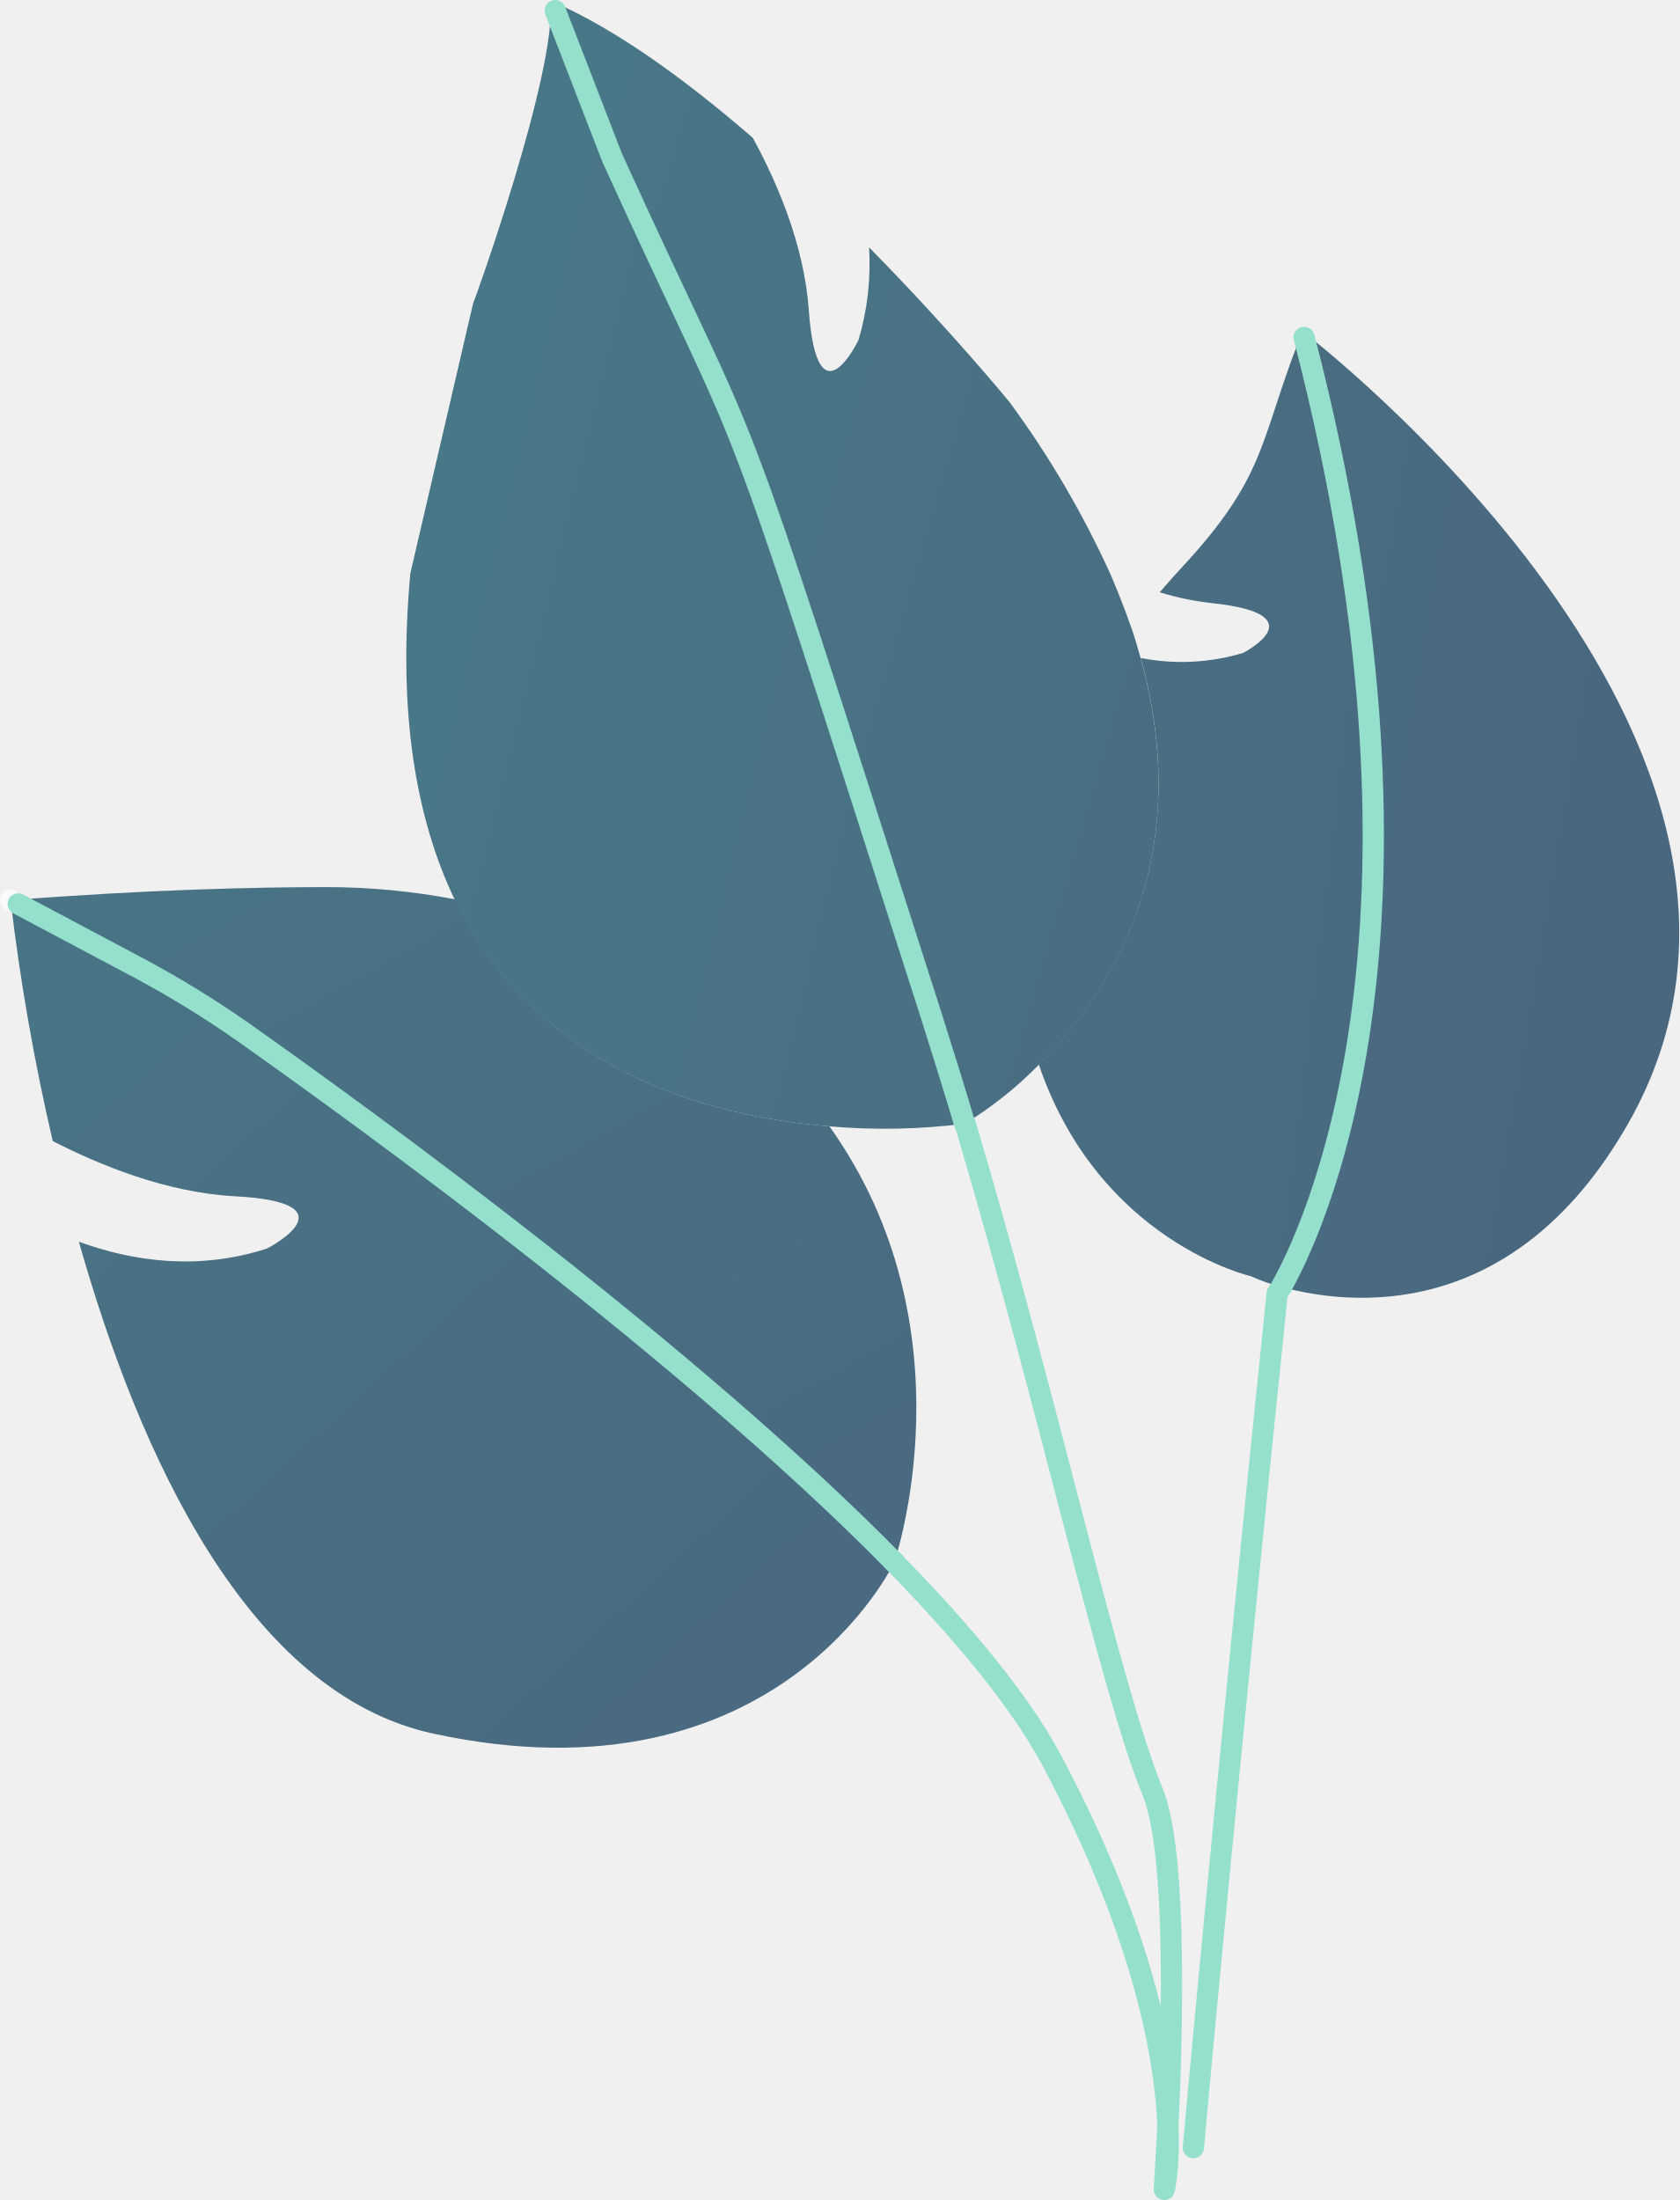
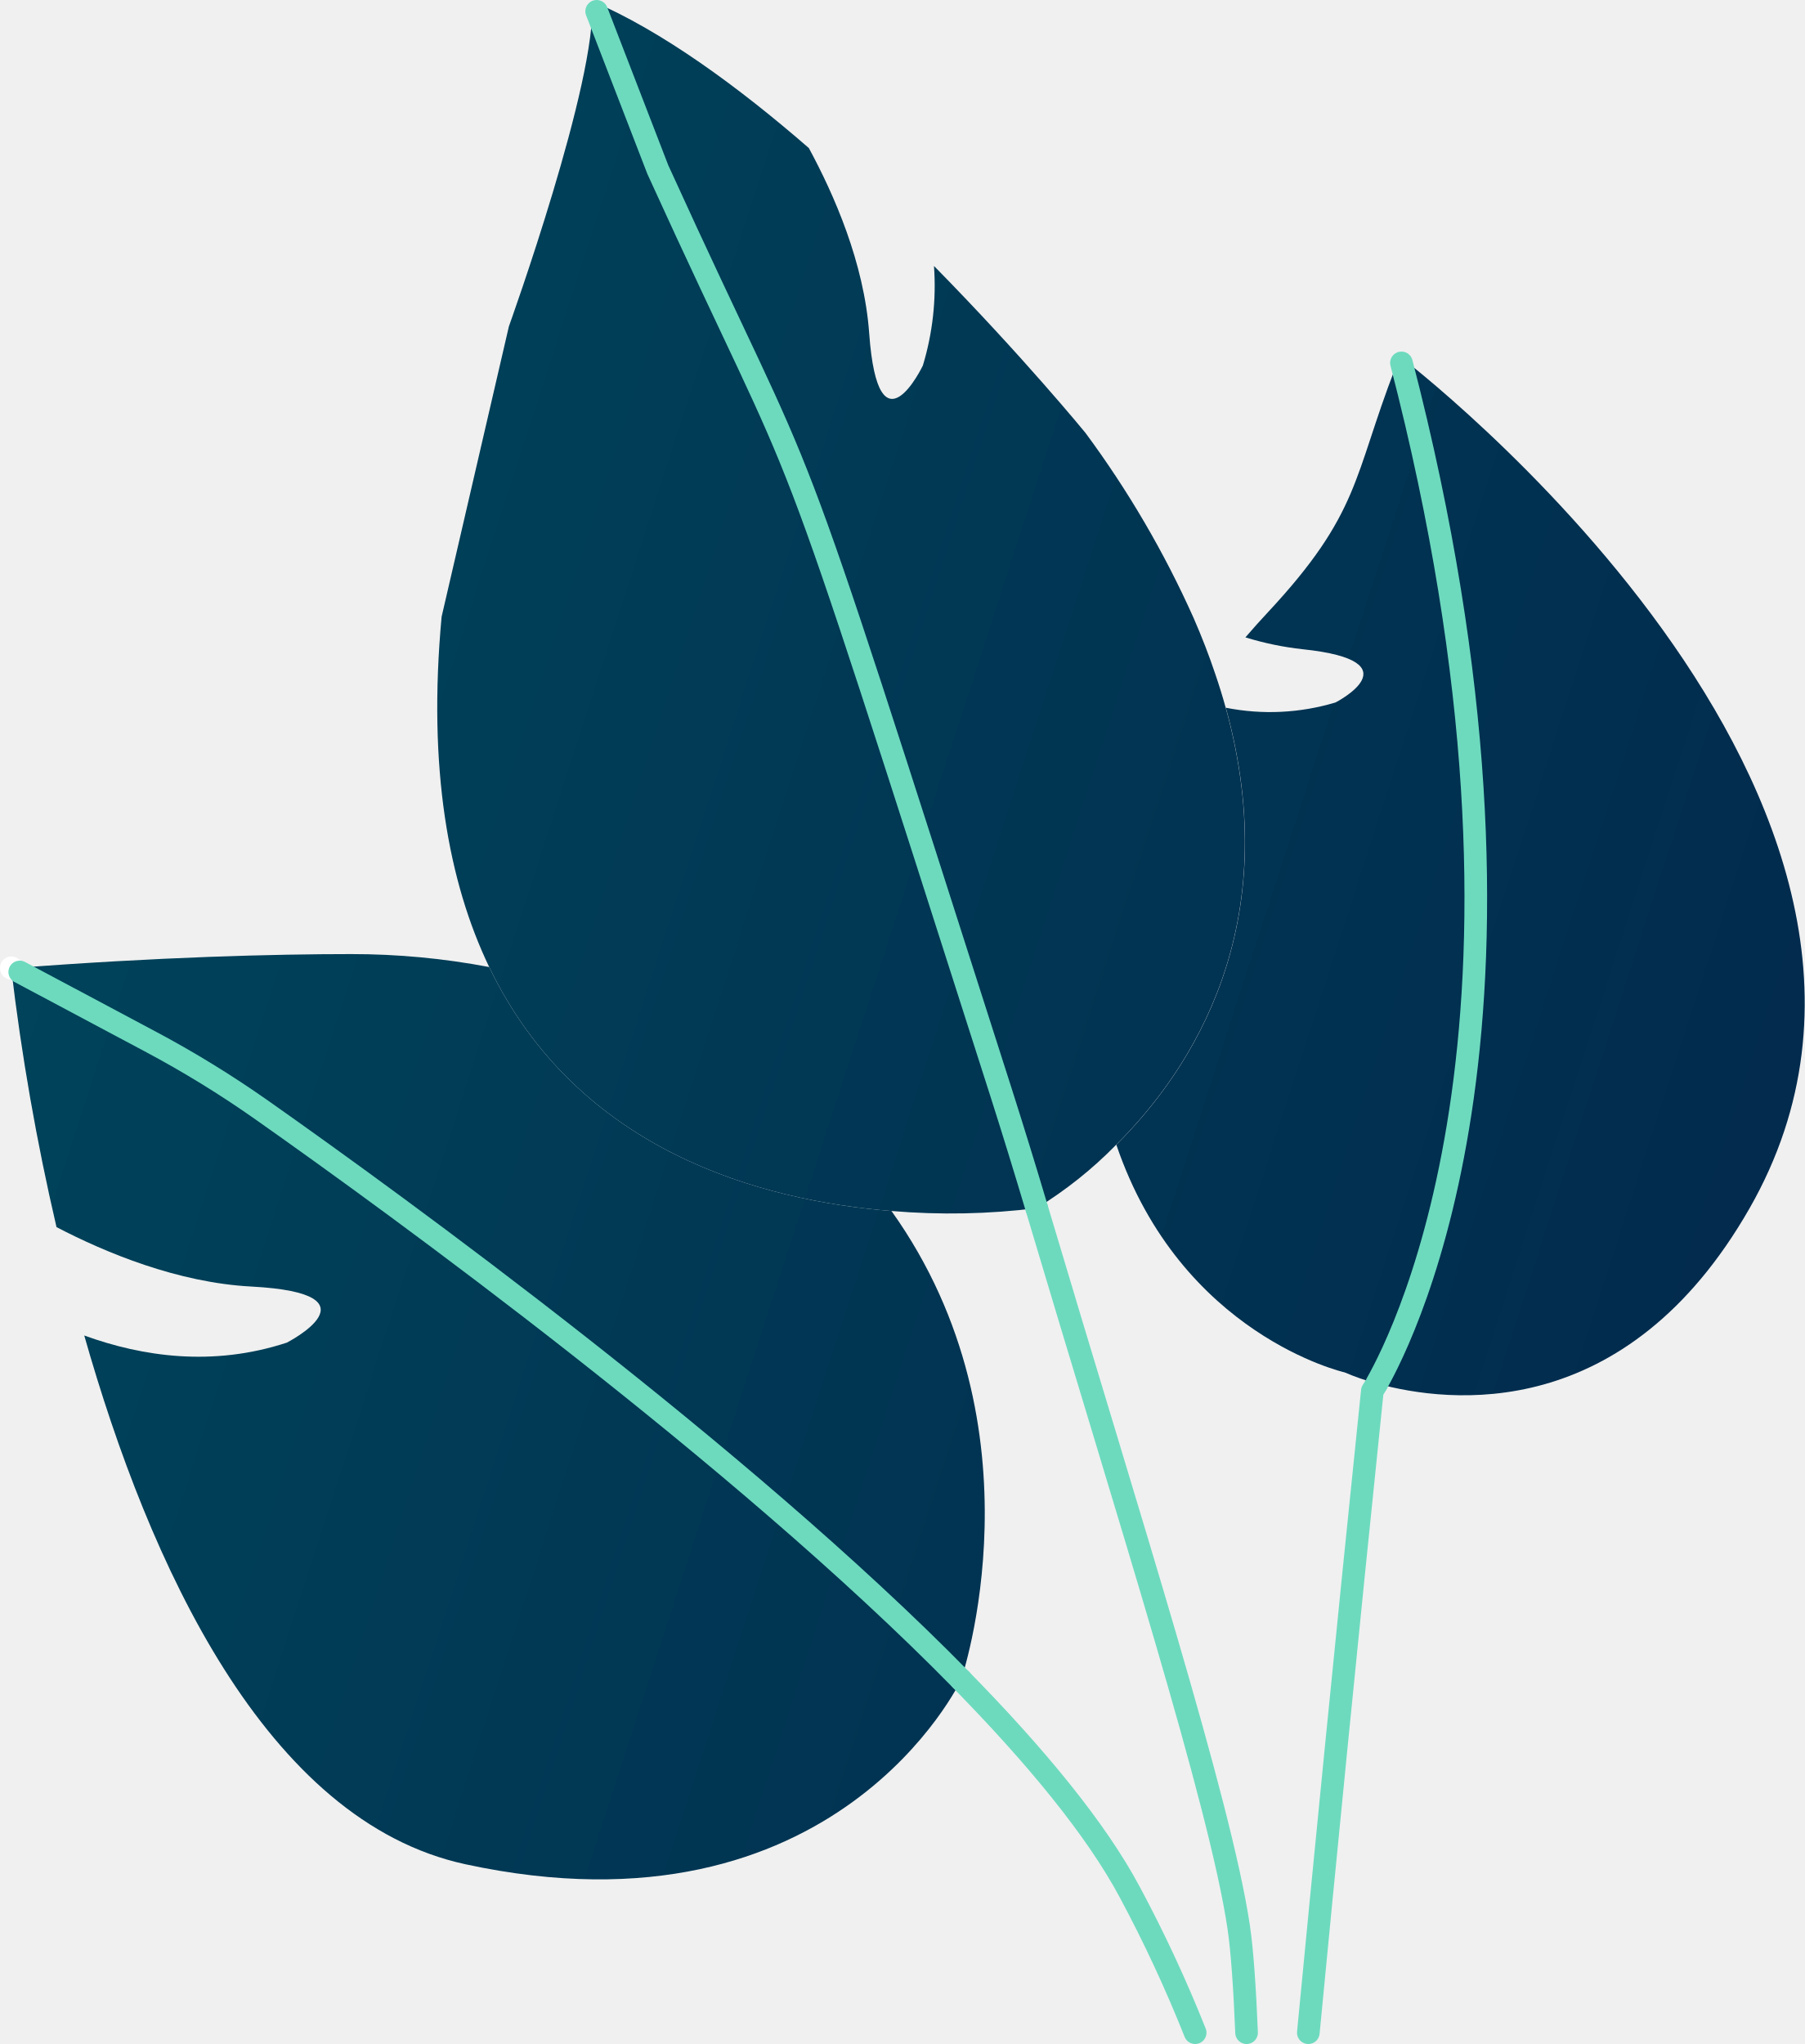
- <svg xmlns="http://www.w3.org/2000/svg" xmlns:xlink="http://www.w3.org/1999/xlink" viewBox="0 0 395.104 517.662">
+ <svg xmlns="http://www.w3.org/2000/svg" xmlns:xlink="http://www.w3.org/1999/xlink" viewBox="0 0 398.67 451.44">
  <defs>
-     <style>
-       .cls-1 {
-         opacity: 0.699;
-       }
- 
-       .cls-2 {
-         fill: none;
-         stroke: #6ddabe;
-       }
- 
-       .cls-2, .cls-4 {
-         stroke-linecap: round;
-         stroke-linejoin: round;
-         stroke-miterlimit: 10;
-         stroke-width: 5px;
-       }
- 
-       .cls-3 {
-         fill: url(#linear-gradient);
-       }
- 
-       .cls-4 {
-         fill: #003d57;
-         stroke: #fff;
-       }
- 
-       .cls-5 {
-         fill: url(#linear-gradient-2);
-       }
- 
-       .cls-6 {
-         fill: url(#linear-gradient-3);
-       }
- 
-       .cls-7 {
-         fill: url(#linear-gradient-4);
-       }
- 
-       .cls-8 {
-         fill: url(#linear-gradient-5);
-       }
- 
-       .cls-9 {
-         fill: url(#linear-gradient-6);
-       }
-     </style>
-     <linearGradient id="linear-gradient" x1="-0.147" y1="-0.332" x2="1.503" y2="1.388" gradientUnits="objectBoundingBox">
+     <style>.cls-1{fill:none;stroke:#6ddabe;}.cls-1,.cls-3{stroke-linecap:round;stroke-linejoin:round;stroke-width:5px;}.cls-2{fill:url(#Dégradé_sans_nom_26);}.cls-3{fill:#003d57;stroke:#fff;}.cls-4{fill:url(#Dégradé_sans_nom_26-2);}.cls-5{fill:url(#Dégradé_sans_nom_26-3);}.cls-6{fill:url(#Dégradé_sans_nom_26-4);}.cls-7{fill:url(#Dégradé_sans_nom_26-5);}.cls-8{fill:url(#Dégradé_sans_nom_26-6);}</style>
+     <linearGradient id="Dégradé_sans_nom_26" x1="-278.13" y1="-1072.15" x2="67.83" y2="-726.19" gradientTransform="translate(684.38 1107.72) rotate(-27.05)" gradientUnits="userSpaceOnUse">
      <stop offset="0" stop-color="#00455b" />
-       <stop offset="0.999" stop-color="#02264b" />
+       <stop offset="1" stop-color="#02264b" />
    </linearGradient>
-     <linearGradient id="linear-gradient-2" x1="-0.074" y1="-0.006" x2="2.325" y2="1.291" xlink:href="#linear-gradient" />
-     <linearGradient id="linear-gradient-3" x1="0.14" y1="0.013" x2="2.752" y2="1.305" xlink:href="#linear-gradient" />
-     <linearGradient id="linear-gradient-4" x1="0.03" y1="-0.63" x2="1.64" y2="1.528" xlink:href="#linear-gradient" />
-     <linearGradient id="linear-gradient-5" x1="-2.07" y1="-0.297" x2="1.589" y2="1.21" xlink:href="#linear-gradient" />
-     <linearGradient id="linear-gradient-6" x1="-1.777" y1="-0.312" x2="2.638" y2="1.231" xlink:href="#linear-gradient" />
+     <linearGradient id="Dégradé_sans_nom_26-2" x1="-129.74" y1="-1220.55" x2="216.23" y2="-874.58" xlink:href="#Dégradé_sans_nom_26" />
+     <linearGradient id="Dégradé_sans_nom_26-3" x1="-134.88" y1="-1215.4" x2="211.09" y2="-869.44" xlink:href="#Dégradé_sans_nom_26" />
+     <linearGradient id="Dégradé_sans_nom_26-4" x1="-240.82" y1="-1109.46" x2="105.15" y2="-763.5" xlink:href="#Dégradé_sans_nom_26" />
+     <linearGradient id="Dégradé_sans_nom_26-5" x1="-141.54" y1="-1208.75" x2="204.43" y2="-862.78" xlink:href="#Dégradé_sans_nom_26" />
+     <linearGradient id="Dégradé_sans_nom_26-6" x1="-142.54" y1="-1207.75" x2="203.43" y2="-861.78" xlink:href="#Dégradé_sans_nom_26" />
  </defs>
-   <g id="main-leaf" class="cls-1" transform="translate(-11 -134.58)">
-     <path id="Tracé_78" data-name="Tracé 78" class="cls-2" d="M294.3,642.667s7.334-81.364,19.722-200.982c0,0,.3-.5.991-1.586" transform="translate(-2.518 -2.738)" />
-     <path id="Tracé_79" data-name="Tracé 79" class="cls-3" d="M221.419,504.091S194.165,561.968,113,544.426c-43.8-9.415-69.273-65.8-83.445-115.753,12.784,4.658,28.145,6.838,44.3,1.586,0,0,21.01-10.8-7.73-12.289-16.154-.892-31.911-7.433-42.714-12.983A516.53,516.53,0,0,1,13.5,348.4h.1l30.227,16.055A222.286,222.286,0,0,1,68.3,379.518C97.738,400.231,173.056,454.837,221.419,504.091Z" transform="translate(0 -1.915)" />
-     <path id="Tracé_80" data-name="Tracé 80" class="cls-4" d="M13.6,348.4h-.1v-.1Z" transform="translate(0 -1.914)" />
-     <path id="Tracé_81" data-name="Tracé 81" class="cls-5" d="M273.508,269.878q2.676,6.244,4.757,12.19c.892,2.478,1.586,4.955,2.279,7.433,13.181,47.669-7.433,79.184-23.983,95.635a89.9,89.9,0,0,1-17.442,13.874c-2.478-8.424-5.153-16.848-7.829-25.37-51.831-161.836-38.65-121.8-75.12-201.973L141.8,134.8c15.262,6.541,31.911,18.731,47.471,32.209h0c5.55,10.109,12.091,25.073,13.181,40.533,1.982,27.452,11.694,7.036,11.694,7.036a62.361,62.361,0,0,0,2.478-21.8c19.424,19.722,33.1,36.47,33.1,36.47A225.219,225.219,0,0,1,273.508,269.878Z" transform="translate(-1.15)" />
-     <path id="Tracé_82" data-name="Tracé 82" class="cls-6" d="M141.393,134.8l14.37,36.866c36.47,80.175,23.289,40.137,75.12,201.973,2.676,8.523,5.352,16.947,7.829,25.37a150.668,150.668,0,0,1-31.812.595c-28.443-2.279-68.679-13.082-88.1-53.417-8.919-18.631-13.478-43.506-10.406-76.706l14.766-63.525C123.257,206.055,142.78,151.846,141.393,134.8Z" transform="translate(-0.842 0)" />
-     <path id="Tracé_83" data-name="Tracé 83" class="cls-2" d="M223.3,504.566c16.253,16.649,29.533,32.605,36.966,46.479,35.182,66.1,26.56,101.086,26.56,101.086s5.252-73.832-2.676-93.355c-10.208-24.974-23.884-89.094-44.2-157.475" transform="translate(-1.881 -2.39)" />
-     <path id="Tracé_84" data-name="Tracé 84" class="cls-7" d="M221.42,504.063C173.057,454.808,97.739,400.2,68.305,379.391a238.5,238.5,0,0,0-24.479-15.064L13.6,348.272c32.01-2.478,57.678-3.072,74.228-3.072a161.867,161.867,0,0,1,30.227,2.874c19.424,40.335,59.561,51.137,88.1,53.417C240.249,449.259,221.42,504.063,221.42,504.063Z" transform="translate(-0.001 -1.887)" />
-     <path id="Tracé_85" data-name="Tracé 85" class="cls-4" d="M330.9,267.8" transform="translate(-2.846 -1.193)" />
-     <path id="Tracé_86" data-name="Tracé 86" class="cls-8" d="M396.761,399.712c-27.055,47.371-65.9,42.714-81.661,38.353,6.343-11.2,40.632-80.967,4.063-222.289.3-.793.694-1.685.991-2.577C320.154,213.3,447.8,310.222,396.761,399.712Z" transform="translate(-2.704 -0.703)" />
-     <path id="Tracé_87" data-name="Tracé 87" class="cls-9" d="M318.648,215.8c36.569,141.222,2.279,211.09-4.063,222.289a40.666,40.666,0,0,1-7.036-2.478s-35.776-8.126-49.948-49.849c16.55-16.451,37.164-47.966,23.983-95.635a50.07,50.07,0,0,0,24.082-1.189s17.74-9.018-7.135-11.694a66.513,66.513,0,0,1-12.487-2.577c1.685-1.883,3.27-3.766,4.856-5.451C311.017,247.612,309.431,239.783,318.648,215.8Z" transform="translate(-2.189 -0.726)" />
-     <path id="Tracé_88" data-name="Tracé 88" class="cls-2" d="M142.8,137.1l13.379,34.587c36.47,80.175,23.289,40.137,75.12,201.973,2.676,8.523,5.352,16.947,7.829,25.37" transform="translate(-1.159 -0.021)" />
-     <path id="Tracé_89" data-name="Tracé 89" class="cls-2" d="M221.435,504.1C173.073,454.844,97.754,400.238,68.32,379.427a238.5,238.5,0,0,0-24.479-15.064L15.3,349.2" transform="translate(-0.016 -1.922)" />
-     <path id="Tracé_90" data-name="Tracé 90" class="cls-2" d="M320.552,214.7c36.569,141.222.991,212.18-5.352,223.379" transform="translate(-2.705 -0.716)" />
+   <g id="Calque_2" data-name="Calque 2">
+     <g id="Calque_2-2" data-name="Calque 2">
+       <path class="cls-1" d="M289,448.94c3.38-35.28,8.18-84.1,14.14-141.73,0,0,.35-.54,1-1.65" />
+       <path class="cls-2" d="M212.3,371s-27.52,58.43-109.45,40.75c-44.2-9.53-69.92-66.43-84.24-116.79,12.87,4.67,28.36,6.95,44.74,1.58,0,0,21.25-10.85-7.81-12.39-16.26-.85-32.2-7.47-43.06-13.13a520.25,520.25,0,0,1-10-57.13h.15L33.14,230a232.24,232.24,0,0,1,24.71,15.16C87.54,266.09,163.5,321.23,212.3,371Z" />
+       <path class="cls-3" d="M2.66,213.85H2.51a.45.45,0,0,0,0-.1Z" />
+       <path class="cls-4" d="M263.67,136.51q2.76,6.33,4.77,12.34c.87,2.53,1.63,5,2.31,7.46,13.28,48.12-7.48,79.88-24.19,96.52a91.35,91.35,0,0,1-17.56,14q-3.8-12.75-7.89-25.6c-52.26-163.3-39-122.92-75.81-203.79L130.76.22C146.14,6.79,163,19.08,178.67,32.7h0C184.24,43,190.87,58,192,73.64c2,27.69,11.85,7.1,11.85,7.1a60.68,60.68,0,0,0,2.46-22c19.61,19.93,33.44,36.84,33.44,36.84A218.7,218.7,0,0,1,263.67,136.51Z" />
+       <path class="cls-5" d="M130.76.22,145.3,37.44c36.84,80.87,23.55,40.49,75.81,203.79q4.09,12.84,7.89,25.6a153.83,153.83,0,0,1-32.08.63c-28.73-2.28-69.28-13.16-88.86-53.88-9-18.76-13.61-43.86-10.51-77.37l14.86-64.12S132.09,17.4,130.76.22Z" />
+       <path class="cls-1" d="M212.29,371c16.44,16.76,29.81,32.91,37.28,46.92A301.55,301.55,0,0,1,264,448.94" />
+       <path class="cls-1" d="M229,266.83c20.52,68.94,40.51,131.11,44.63,158.85.77,5.19,1.33,13.57,1.73,23.26" />
+       <path class="cls-6" d="M212.3,371C163.5,321.23,87.54,266.09,57.85,245.18A232.24,232.24,0,0,0,33.14,230L2.66,213.85c32.27-2.5,58.15-3.13,74.91-3.13a162.75,162.75,0,0,1,30.49,2.86c19.58,40.72,60.13,51.6,88.86,53.88C231.28,315.59,212.3,371,212.3,371Z" />
+       <path class="cls-7" d="M386.49,266.82c-27.32,47.83-66.45,43.12-82.37,38.74,6.4-11.32,41-81.75,4.08-224.28.32-.83.66-1.69,1-2.57C309.21,78.71,438,176.58,386.49,266.82Z" />
+       <path class="cls-8" d="M308.2,81.28c36.93,142.53,2.32,213-4.08,224.28A51.51,51.51,0,0,1,297,303.1s-36.08-8.16-50.41-50.27c16.71-16.64,37.47-48.4,24.19-96.52A50.21,50.21,0,0,0,295,155.15s17.88-9.13-7.25-11.76a67.87,67.87,0,0,1-12.65-2.62c1.67-1.94,3.33-3.79,4.95-5.52C300.49,113.32,298.9,105.39,308.2,81.28Z" />
+       <path class="cls-1" d="M131.8,2.5l13.5,34.94c36.84,80.87,23.55,40.49,75.81,203.79q4.09,12.84,7.89,25.6" />
+       <path class="cls-1" d="M212.3,371C163.5,321.23,87.54,266.09,57.85,245.18A232.24,232.24,0,0,0,33.14,230L4.36,214.67" />
+       <path class="cls-1" d="M309.57,80.15c36.93,142.53.95,214.09-5.45,225.41" />
+     </g>
  </g>
</svg>
